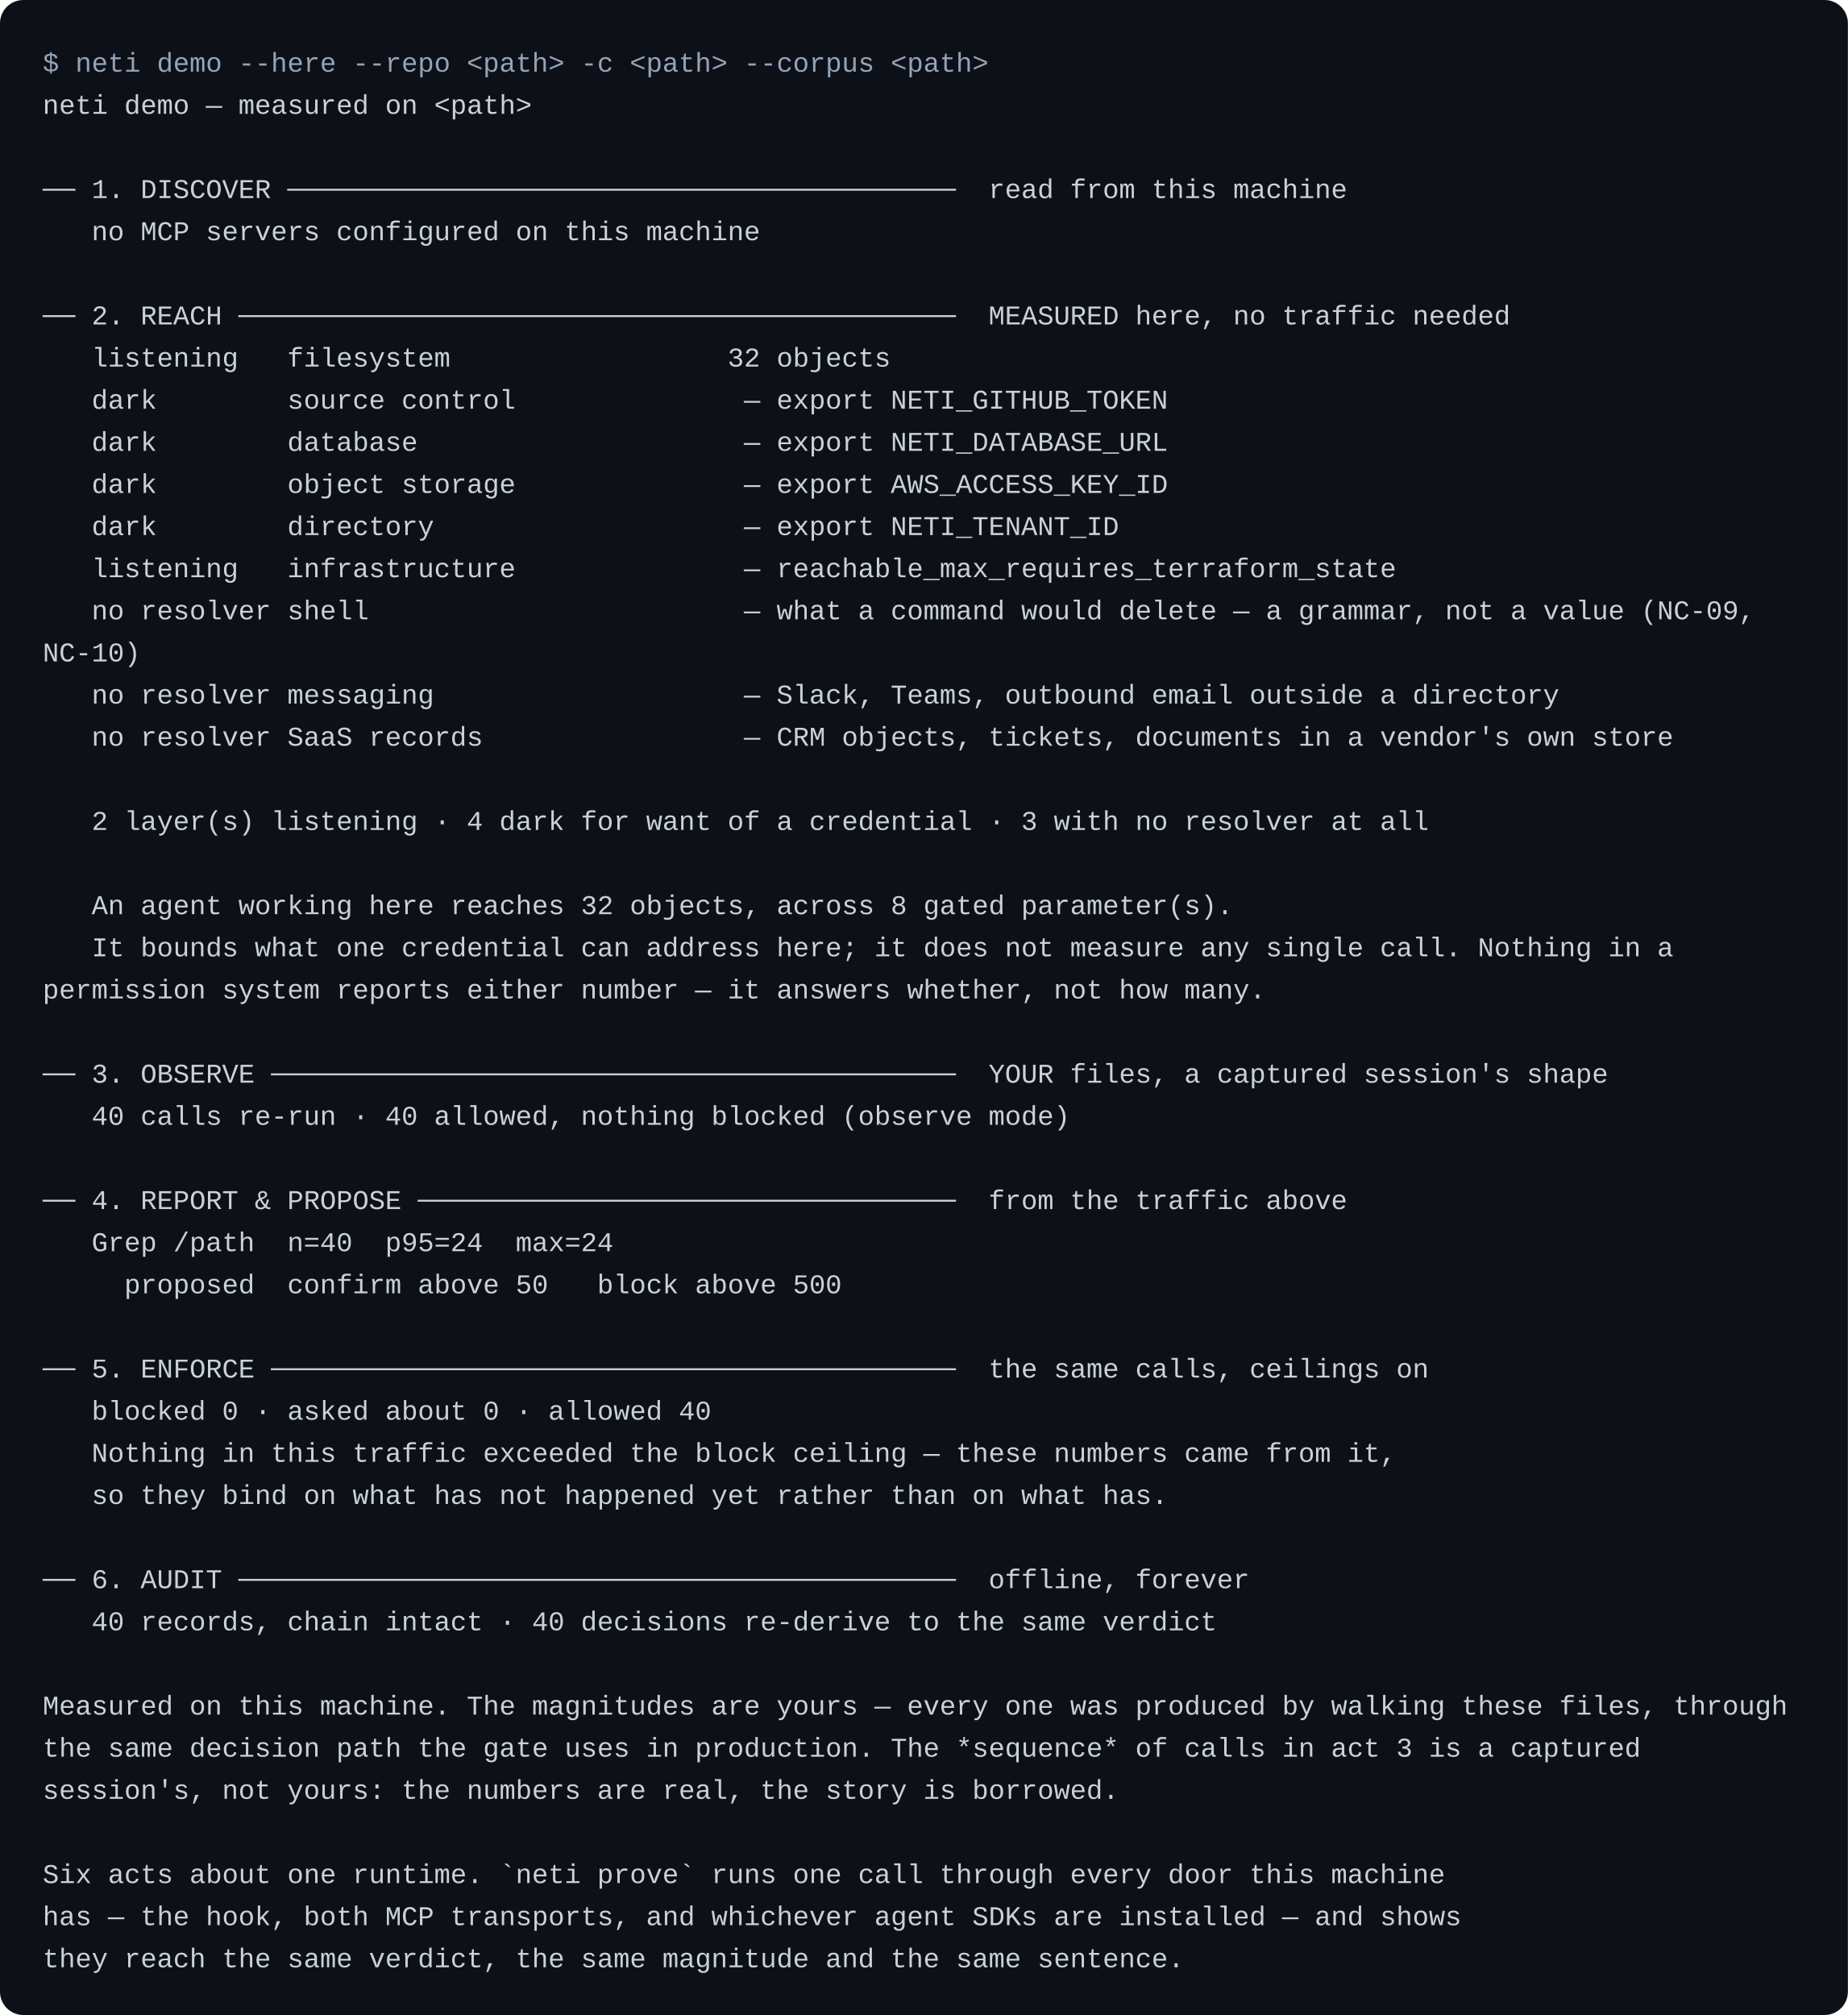
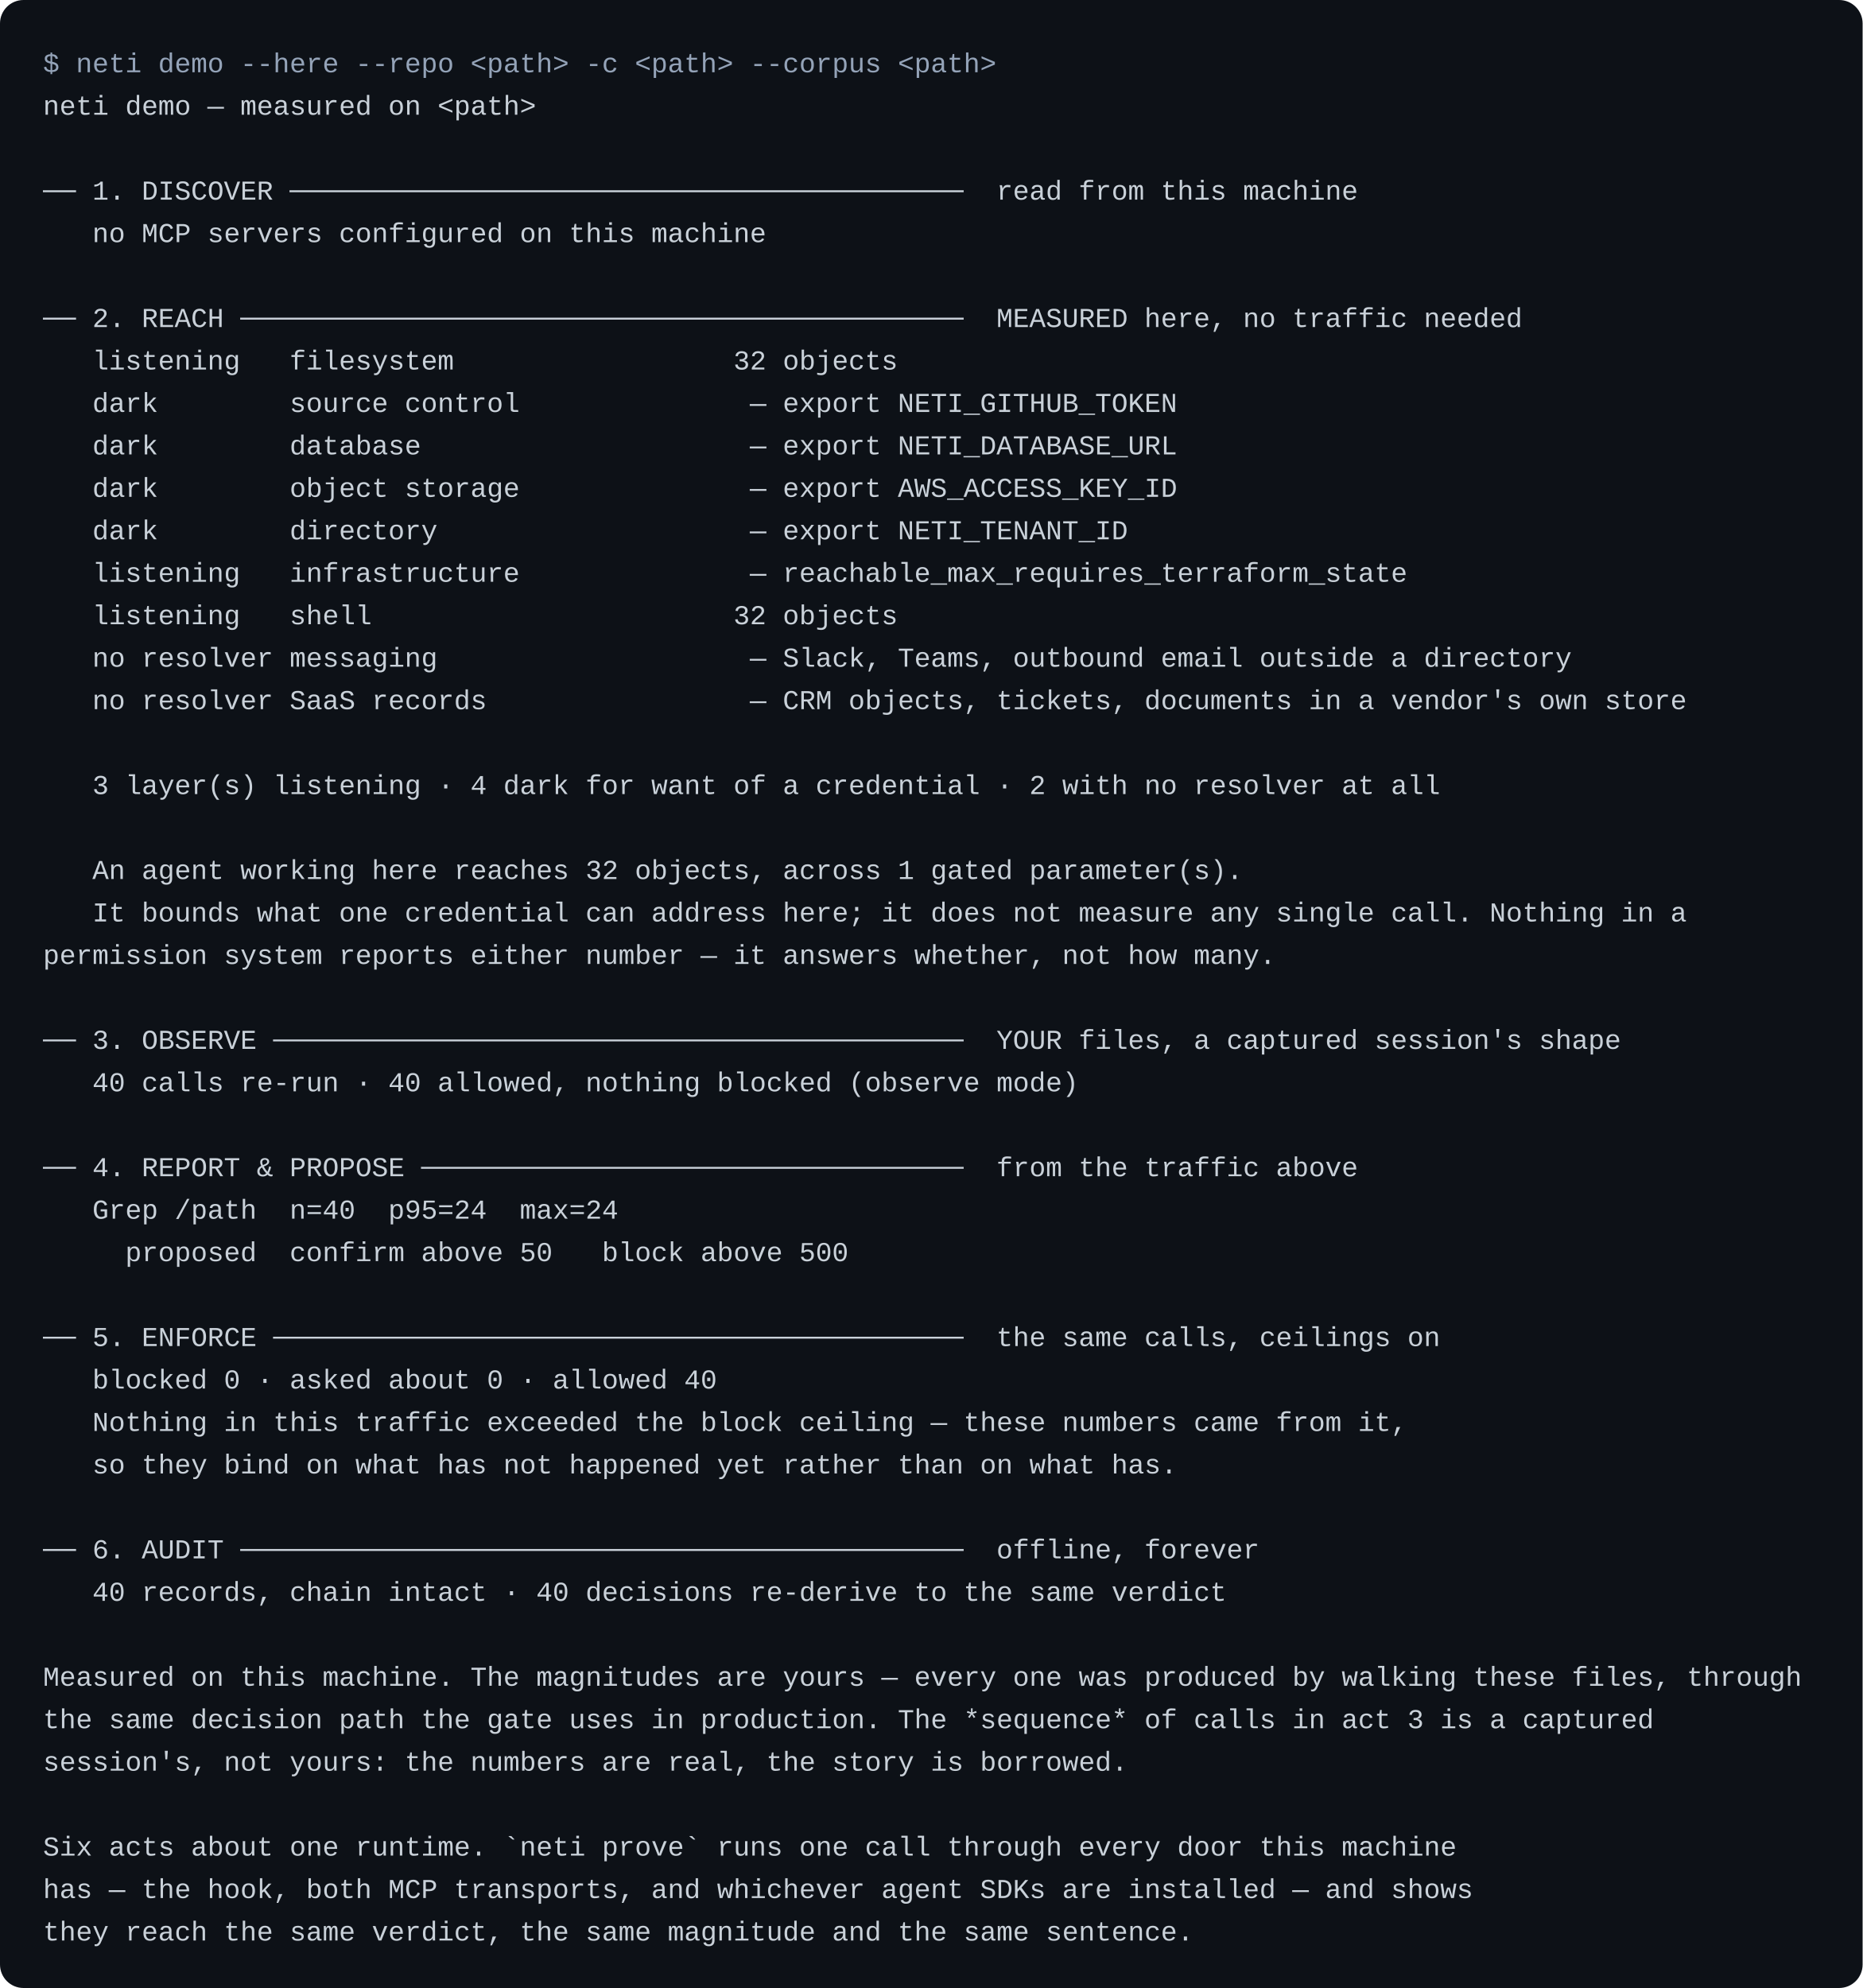
- <svg xmlns="http://www.w3.org/2000/svg" viewBox="0 0 952 1038" width="952" height="1038" font-family="ui-monospace, SFMono-Regular, 'SF Mono', Menlo, Consolas, 'Liberation Mono', 'Courier New', monospace" font-size="14">
-   <rect width="952" height="1038" rx="12" fill="#0d1117" />
+ <svg xmlns="http://www.w3.org/2000/svg" viewBox="0 0 952 1016" width="952" height="1016" font-family="ui-monospace, SFMono-Regular, 'SF Mono', Menlo, Consolas, 'Liberation Mono', 'Courier New', monospace" font-size="14">
+   <rect width="952" height="1016" rx="12" fill="#0d1117" />
  <text x="22" y="36.93" fill="#94a3b8" xml:space="preserve">$ neti demo --here --repo &lt;path&gt; -c &lt;path&gt; --corpus &lt;path&gt;</text>
  <text x="22" y="58.63" fill="#c9d1d9" xml:space="preserve">neti demo — measured on &lt;path&gt;</text>
  <text x="22" y="80.33" fill="#c9d1d9" xml:space="preserve" />
  <text x="22" y="102.03" fill="#c9d1d9" xml:space="preserve">── 1. DISCOVER ─────────────────────────────────────────  read from this machine</text>
  <text x="22" y="123.73" fill="#c9d1d9" xml:space="preserve">   no MCP servers configured on this machine</text>
  <text x="22" y="145.43" fill="#c9d1d9" xml:space="preserve" />
  <text x="22" y="167.13" fill="#c9d1d9" xml:space="preserve">── 2. REACH ────────────────────────────────────────────  MEASURED here, no traffic needed</text>
  <text x="22" y="188.83" fill="#c9d1d9" xml:space="preserve">   listening   filesystem                 32 objects</text>
  <text x="22" y="210.53" fill="#c9d1d9" xml:space="preserve">   dark        source control              — export NETI_GITHUB_TOKEN</text>
  <text x="22" y="232.23" fill="#c9d1d9" xml:space="preserve">   dark        database                    — export NETI_DATABASE_URL</text>
  <text x="22" y="253.93" fill="#c9d1d9" xml:space="preserve">   dark        object storage              — export AWS_ACCESS_KEY_ID</text>
  <text x="22" y="275.63" fill="#c9d1d9" xml:space="preserve">   dark        directory                   — export NETI_TENANT_ID</text>
  <text x="22" y="297.33" fill="#c9d1d9" xml:space="preserve">   listening   infrastructure              — reachable_max_requires_terraform_state</text>
-   <text x="22" y="319.03" fill="#c9d1d9" xml:space="preserve">   no resolver shell                       — what a command would delete — a grammar, not a value (NC-09,</text>
-   <text x="22" y="340.73" fill="#c9d1d9" xml:space="preserve">NC-10)</text>
-   <text x="22" y="362.43" fill="#c9d1d9" xml:space="preserve">   no resolver messaging                   — Slack, Teams, outbound email outside a directory</text>
-   <text x="22" y="384.13" fill="#c9d1d9" xml:space="preserve">   no resolver SaaS records                — CRM objects, tickets, documents in a vendor's own store</text>
-   <text x="22" y="405.83" fill="#c9d1d9" xml:space="preserve" />
-   <text x="22" y="427.53" fill="#c9d1d9" xml:space="preserve">   2 layer(s) listening · 4 dark for want of a credential · 3 with no resolver at all</text>
-   <text x="22" y="449.23" fill="#c9d1d9" xml:space="preserve" />
-   <text x="22" y="470.93" fill="#c9d1d9" xml:space="preserve">   An agent working here reaches 32 objects, across 8 gated parameter(s).</text>
-   <text x="22" y="492.63" fill="#c9d1d9" xml:space="preserve">   It bounds what one credential can address here; it does not measure any single call. Nothing in a</text>
-   <text x="22" y="514.33" fill="#c9d1d9" xml:space="preserve">permission system reports either number — it answers whether, not how many.</text>
-   <text x="22" y="536.03" fill="#c9d1d9" xml:space="preserve" />
-   <text x="22" y="557.73" fill="#c9d1d9" xml:space="preserve">── 3. OBSERVE ──────────────────────────────────────────  YOUR files, a captured session's shape</text>
-   <text x="22" y="579.43" fill="#c9d1d9" xml:space="preserve">   40 calls re-run · 40 allowed, nothing blocked (observe mode)</text>
-   <text x="22" y="601.13" fill="#c9d1d9" xml:space="preserve" />
-   <text x="22" y="622.83" fill="#c9d1d9" xml:space="preserve">── 4. REPORT &amp; PROPOSE ─────────────────────────────────  from the traffic above</text>
-   <text x="22" y="644.53" fill="#c9d1d9" xml:space="preserve">   Grep /path  n=40  p95=24  max=24</text>
-   <text x="22" y="666.23" fill="#c9d1d9" xml:space="preserve">     proposed  confirm above 50   block above 500</text>
-   <text x="22" y="687.93" fill="#c9d1d9" xml:space="preserve" />
-   <text x="22" y="709.63" fill="#c9d1d9" xml:space="preserve">── 5. ENFORCE ──────────────────────────────────────────  the same calls, ceilings on</text>
-   <text x="22" y="731.33" fill="#c9d1d9" xml:space="preserve">   blocked 0 · asked about 0 · allowed 40</text>
-   <text x="22" y="753.03" fill="#c9d1d9" xml:space="preserve">   Nothing in this traffic exceeded the block ceiling — these numbers came from it,</text>
-   <text x="22" y="774.73" fill="#c9d1d9" xml:space="preserve">   so they bind on what has not happened yet rather than on what has.</text>
-   <text x="22" y="796.43" fill="#c9d1d9" xml:space="preserve" />
-   <text x="22" y="818.13" fill="#c9d1d9" xml:space="preserve">── 6. AUDIT ────────────────────────────────────────────  offline, forever</text>
-   <text x="22" y="839.83" fill="#c9d1d9" xml:space="preserve">   40 records, chain intact · 40 decisions re-derive to the same verdict</text>
-   <text x="22" y="861.53" fill="#c9d1d9" xml:space="preserve" />
-   <text x="22" y="883.23" fill="#c9d1d9" xml:space="preserve">Measured on this machine. The magnitudes are yours — every one was produced by walking these files, through</text>
-   <text x="22" y="904.93" fill="#c9d1d9" xml:space="preserve">the same decision path the gate uses in production. The *sequence* of calls in act 3 is a captured</text>
-   <text x="22" y="926.63" fill="#c9d1d9" xml:space="preserve">session's, not yours: the numbers are real, the story is borrowed.</text>
-   <text x="22" y="948.33" fill="#c9d1d9" xml:space="preserve" />
-   <text x="22" y="970.03" fill="#c9d1d9" xml:space="preserve">Six acts about one runtime. `neti prove` runs one call through every door this machine</text>
-   <text x="22" y="991.73" fill="#c9d1d9" xml:space="preserve">has — the hook, both MCP transports, and whichever agent SDKs are installed — and shows</text>
-   <text x="22" y="1013.43" fill="#c9d1d9" xml:space="preserve">they reach the same verdict, the same magnitude and the same sentence.</text>
+   <text x="22" y="319.03" fill="#c9d1d9" xml:space="preserve">   listening   shell                      32 objects</text>
+   <text x="22" y="340.73" fill="#c9d1d9" xml:space="preserve">   no resolver messaging                   — Slack, Teams, outbound email outside a directory</text>
+   <text x="22" y="362.43" fill="#c9d1d9" xml:space="preserve">   no resolver SaaS records                — CRM objects, tickets, documents in a vendor's own store</text>
+   <text x="22" y="384.13" fill="#c9d1d9" xml:space="preserve" />
+   <text x="22" y="405.83" fill="#c9d1d9" xml:space="preserve">   3 layer(s) listening · 4 dark for want of a credential · 2 with no resolver at all</text>
+   <text x="22" y="427.53" fill="#c9d1d9" xml:space="preserve" />
+   <text x="22" y="449.23" fill="#c9d1d9" xml:space="preserve">   An agent working here reaches 32 objects, across 1 gated parameter(s).</text>
+   <text x="22" y="470.93" fill="#c9d1d9" xml:space="preserve">   It bounds what one credential can address here; it does not measure any single call. Nothing in a</text>
+   <text x="22" y="492.63" fill="#c9d1d9" xml:space="preserve">permission system reports either number — it answers whether, not how many.</text>
+   <text x="22" y="514.33" fill="#c9d1d9" xml:space="preserve" />
+   <text x="22" y="536.03" fill="#c9d1d9" xml:space="preserve">── 3. OBSERVE ──────────────────────────────────────────  YOUR files, a captured session's shape</text>
+   <text x="22" y="557.73" fill="#c9d1d9" xml:space="preserve">   40 calls re-run · 40 allowed, nothing blocked (observe mode)</text>
+   <text x="22" y="579.43" fill="#c9d1d9" xml:space="preserve" />
+   <text x="22" y="601.13" fill="#c9d1d9" xml:space="preserve">── 4. REPORT &amp; PROPOSE ─────────────────────────────────  from the traffic above</text>
+   <text x="22" y="622.83" fill="#c9d1d9" xml:space="preserve">   Grep /path  n=40  p95=24  max=24</text>
+   <text x="22" y="644.53" fill="#c9d1d9" xml:space="preserve">     proposed  confirm above 50   block above 500</text>
+   <text x="22" y="666.23" fill="#c9d1d9" xml:space="preserve" />
+   <text x="22" y="687.93" fill="#c9d1d9" xml:space="preserve">── 5. ENFORCE ──────────────────────────────────────────  the same calls, ceilings on</text>
+   <text x="22" y="709.63" fill="#c9d1d9" xml:space="preserve">   blocked 0 · asked about 0 · allowed 40</text>
+   <text x="22" y="731.33" fill="#c9d1d9" xml:space="preserve">   Nothing in this traffic exceeded the block ceiling — these numbers came from it,</text>
+   <text x="22" y="753.03" fill="#c9d1d9" xml:space="preserve">   so they bind on what has not happened yet rather than on what has.</text>
+   <text x="22" y="774.73" fill="#c9d1d9" xml:space="preserve" />
+   <text x="22" y="796.43" fill="#c9d1d9" xml:space="preserve">── 6. AUDIT ────────────────────────────────────────────  offline, forever</text>
+   <text x="22" y="818.13" fill="#c9d1d9" xml:space="preserve">   40 records, chain intact · 40 decisions re-derive to the same verdict</text>
+   <text x="22" y="839.83" fill="#c9d1d9" xml:space="preserve" />
+   <text x="22" y="861.53" fill="#c9d1d9" xml:space="preserve">Measured on this machine. The magnitudes are yours — every one was produced by walking these files, through</text>
+   <text x="22" y="883.23" fill="#c9d1d9" xml:space="preserve">the same decision path the gate uses in production. The *sequence* of calls in act 3 is a captured</text>
+   <text x="22" y="904.93" fill="#c9d1d9" xml:space="preserve">session's, not yours: the numbers are real, the story is borrowed.</text>
+   <text x="22" y="926.63" fill="#c9d1d9" xml:space="preserve" />
+   <text x="22" y="948.33" fill="#c9d1d9" xml:space="preserve">Six acts about one runtime. `neti prove` runs one call through every door this machine</text>
+   <text x="22" y="970.03" fill="#c9d1d9" xml:space="preserve">has — the hook, both MCP transports, and whichever agent SDKs are installed — and shows</text>
+   <text x="22" y="991.73" fill="#c9d1d9" xml:space="preserve">they reach the same verdict, the same magnitude and the same sentence.</text>
</svg>
